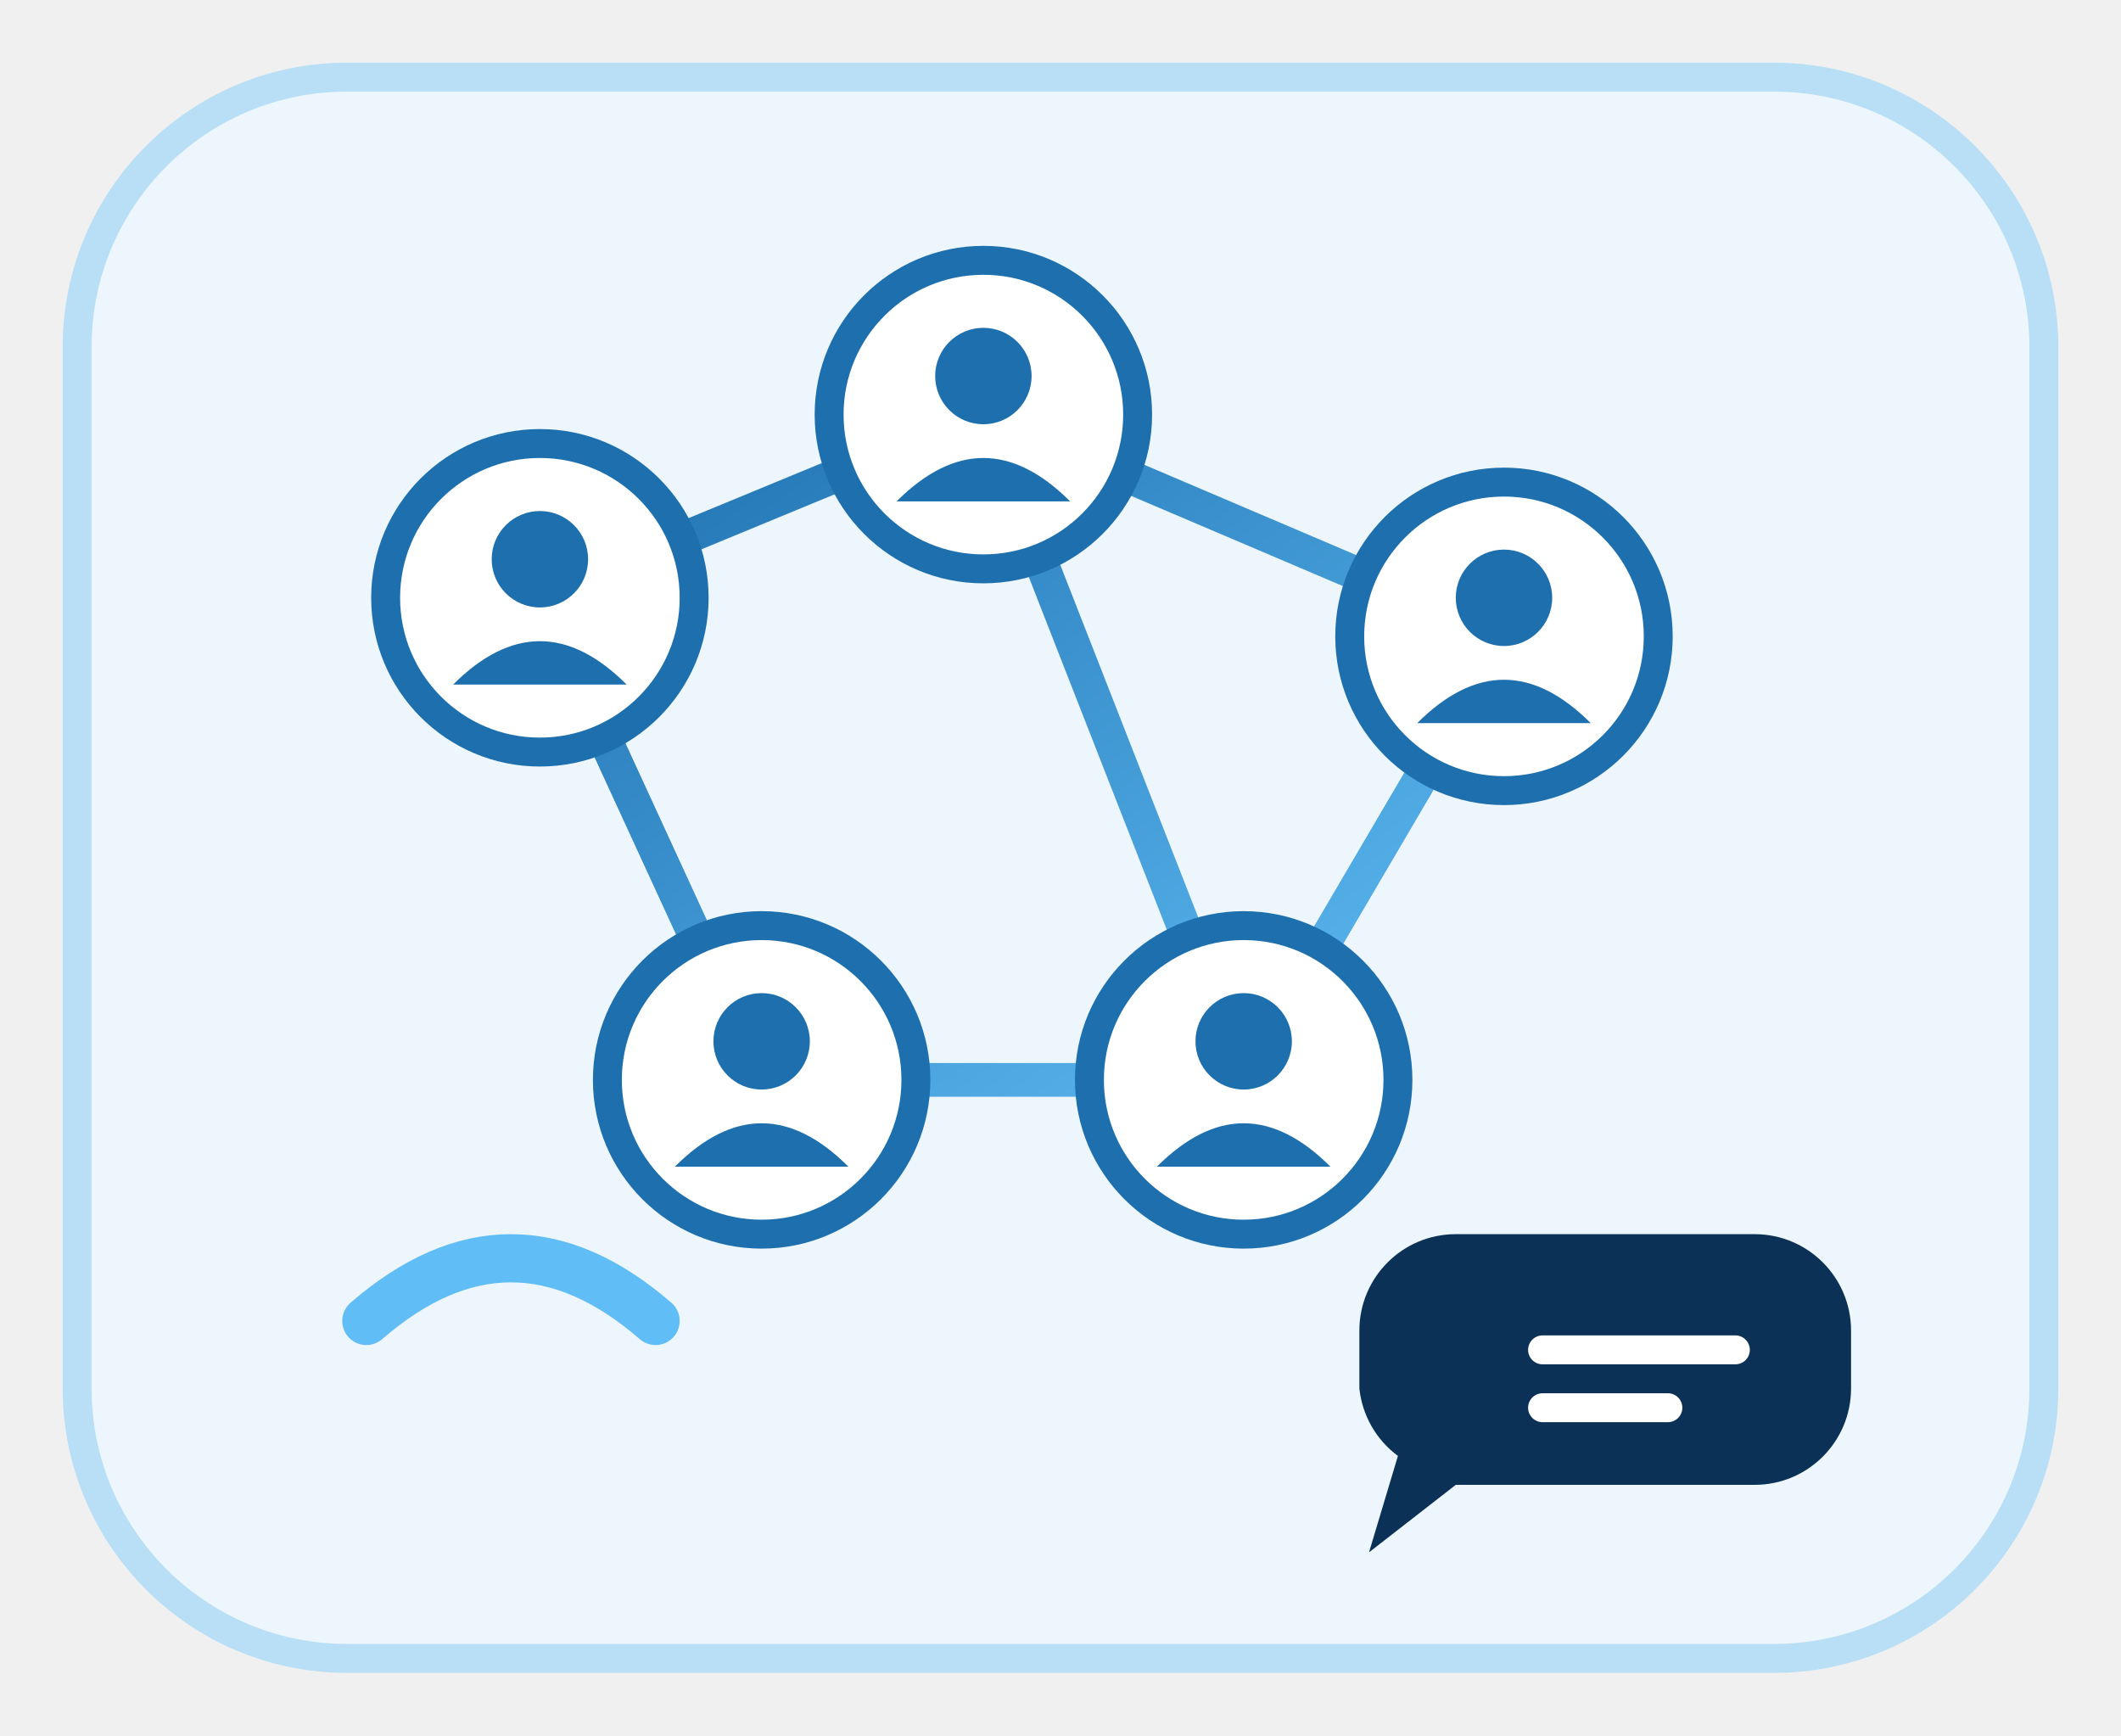
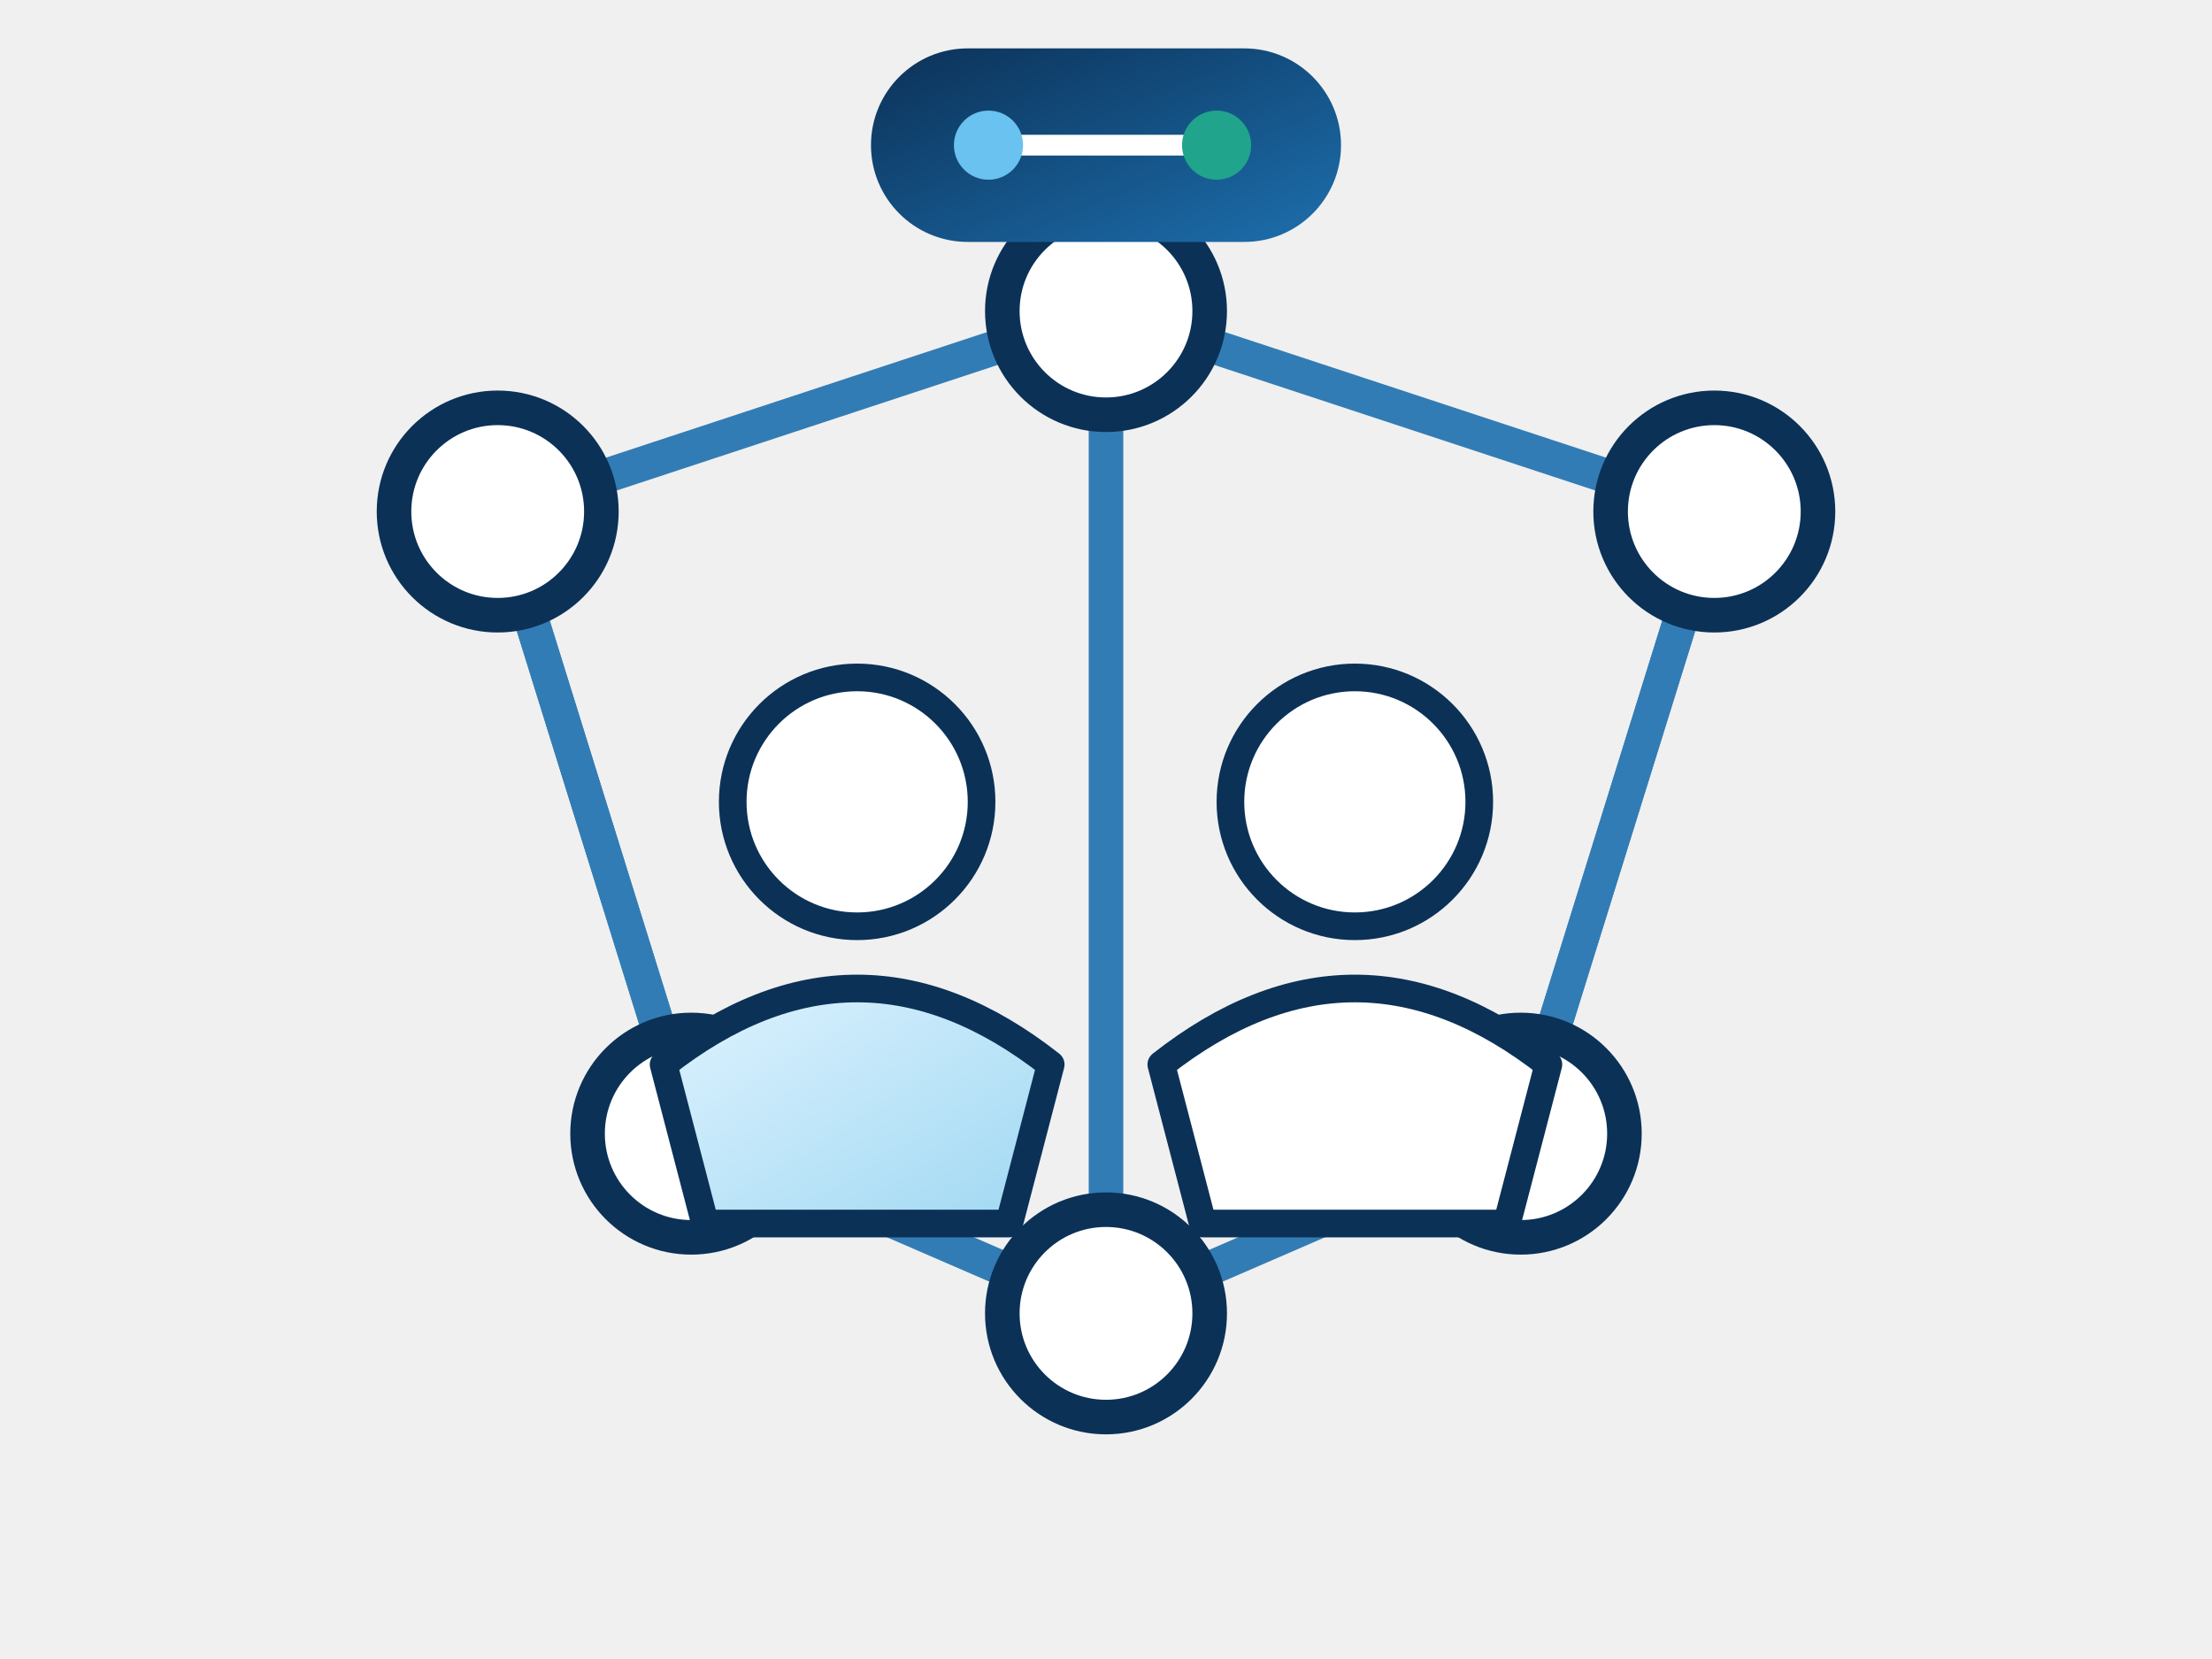
- <svg xmlns="http://www.w3.org/2000/svg" viewBox="0 0 220 180" role="img" aria-label="Networking and branding illustration">
+ <svg xmlns="http://www.w3.org/2000/svg" viewBox="0 0 320 240" role="img" aria-label="Networking and branding illustration">
  <defs>
-     <linearGradient id="g" x1="0" y1="0" x2="1" y2="1">
-       <stop offset="0" stop-color="#1d6fae" />
-       <stop offset="1" stop-color="#60bdf5" />
+     <linearGradient id="blue" x1="0" y1="0" x2="1" y2="1">
+       <stop offset="0" stop-color="#0b3157" />
+       <stop offset="1" stop-color="#1d6fae" />
+     </linearGradient>
+     <linearGradient id="light" x1="0" y1="0" x2="1" y2="1">
+       <stop offset="0" stop-color="#dff3ff" />
+       <stop offset="1" stop-color="#9fd8f2" />
    </linearGradient>
  </defs>
-   <rect x="8" y="8" width="204" height="164" rx="28" fill="#edf6fc" stroke="#b8dff5" stroke-width="3" />
-   <g fill="none" stroke="url(#g)" stroke-width="3.5" stroke-linecap="round">
-     <path d="M56 62 L102 43 L156 66 L129 112 L79 112 Z" />
-     <path d="M56 62 L79 112 M102 43 L129 112 M156 66 L129 112" />
+   <g fill="none" stroke="#1d6fae" stroke-width="5" stroke-linecap="round" opacity=".9">
+     <path d="M72 74 L160 45 L248 74 L220 164 L160 190 L100 164 Z" />
+     <path d="M72 74 L100 164 M248 74 L220 164 M160 45 L160 190" />
  </g>
-   <g fill="#fff" stroke="#1d6fae" stroke-width="3">
-     <circle cx="56" cy="62" r="16" />
-     <circle cx="102" cy="43" r="16" />
-     <circle cx="156" cy="66" r="16" />
-     <circle cx="79" cy="112" r="16" />
-     <circle cx="129" cy="112" r="16" />
+   <g fill="#fff" stroke="#0b3157" stroke-width="5">
+     <circle cx="72" cy="74" r="15" />
+     <circle cx="160" cy="45" r="15" />
+     <circle cx="248" cy="74" r="15" />
+     <circle cx="100" cy="164" r="15" />
+     <circle cx="160" cy="190" r="15" />
+     <circle cx="220" cy="164" r="15" />
  </g>
-   <g fill="#1d6fae">
-     <circle cx="56" cy="58" r="5" />
-     <path d="M47 71 Q56 62 65 71" />
-     <circle cx="102" cy="39" r="5" />
-     <path d="M93 52 Q102 43 111 52" />
-     <circle cx="156" cy="62" r="5" />
-     <path d="M147 75 Q156 66 165 75" />
-     <circle cx="79" cy="108" r="5" />
-     <path d="M70 121 Q79 112 88 121" />
-     <circle cx="129" cy="108" r="5" />
-     <path d="M120 121 Q129 112 138 121" />
+   <g stroke="#0b3157" stroke-width="4" stroke-linecap="round" stroke-linejoin="round">
+     <circle cx="124" cy="116" r="18" fill="#fff" />
+     <path d="M96 154 Q124 132 152 154 L146 177 H102 Z" fill="url(#light)" />
+     <circle cx="196" cy="116" r="18" fill="#fff" />
+     <path d="M168 154 Q196 132 224 154 L218 177 H174 Z" fill="#fff" />
  </g>
-   <path d="M151 128 h31 a10 10 0 0 1 10 10 v6 a10 10 0 0 1-10 10 h-31 l-9 7 3-10 a10 10 0 0 1-4-7 v-6 a10 10 0 0 1 10-10z" fill="#0b3157" />
-   <path d="M160 140 h20 M160 146 h13" stroke="#fff" stroke-width="3" stroke-linecap="round" />
-   <path d="M38 137 q15-13 30 0" fill="none" stroke="#60bdf5" stroke-width="5" stroke-linecap="round" />
+   <g transform="translate(126 7)">
+     <rect width="68" height="28" rx="14" fill="url(#blue)" />
+     <path d="M17 14 H50" stroke="#fff" stroke-width="3" stroke-linecap="round" />
+     <circle cx="17" cy="14" r="5" fill="#69c2ef" />
+     <circle cx="50" cy="14" r="5" fill="#20a48b" />
+   </g>
</svg>
